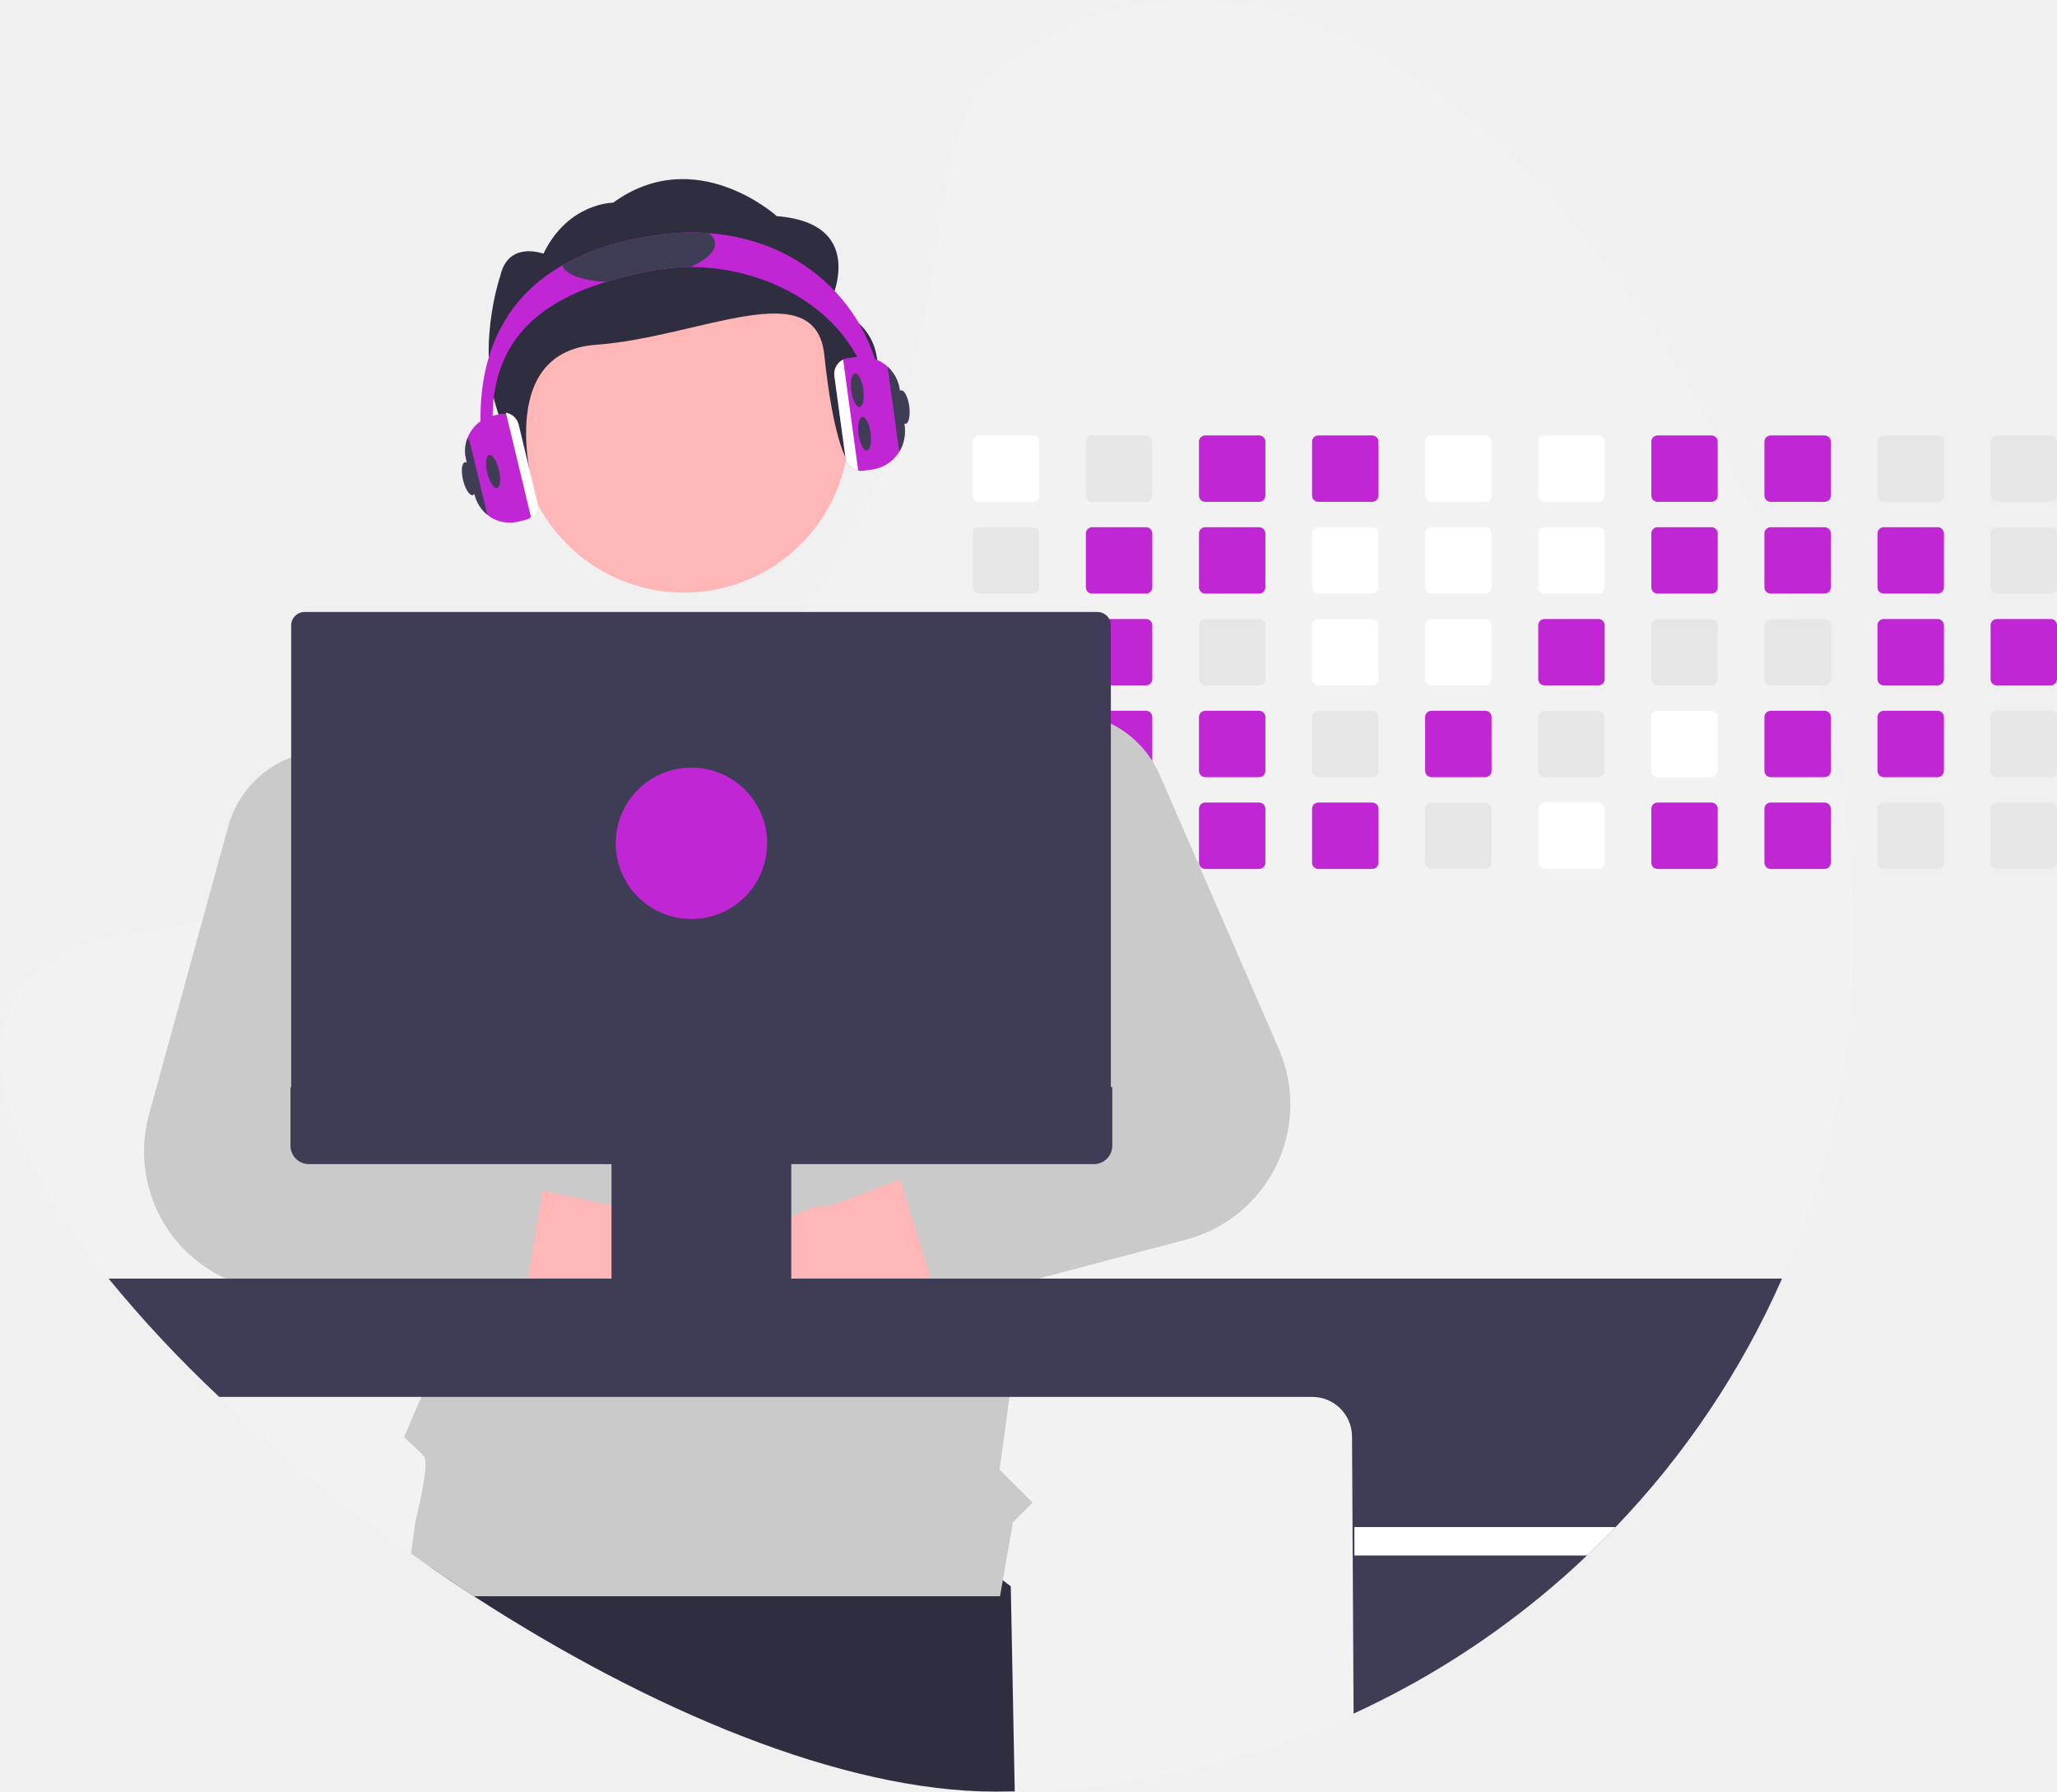
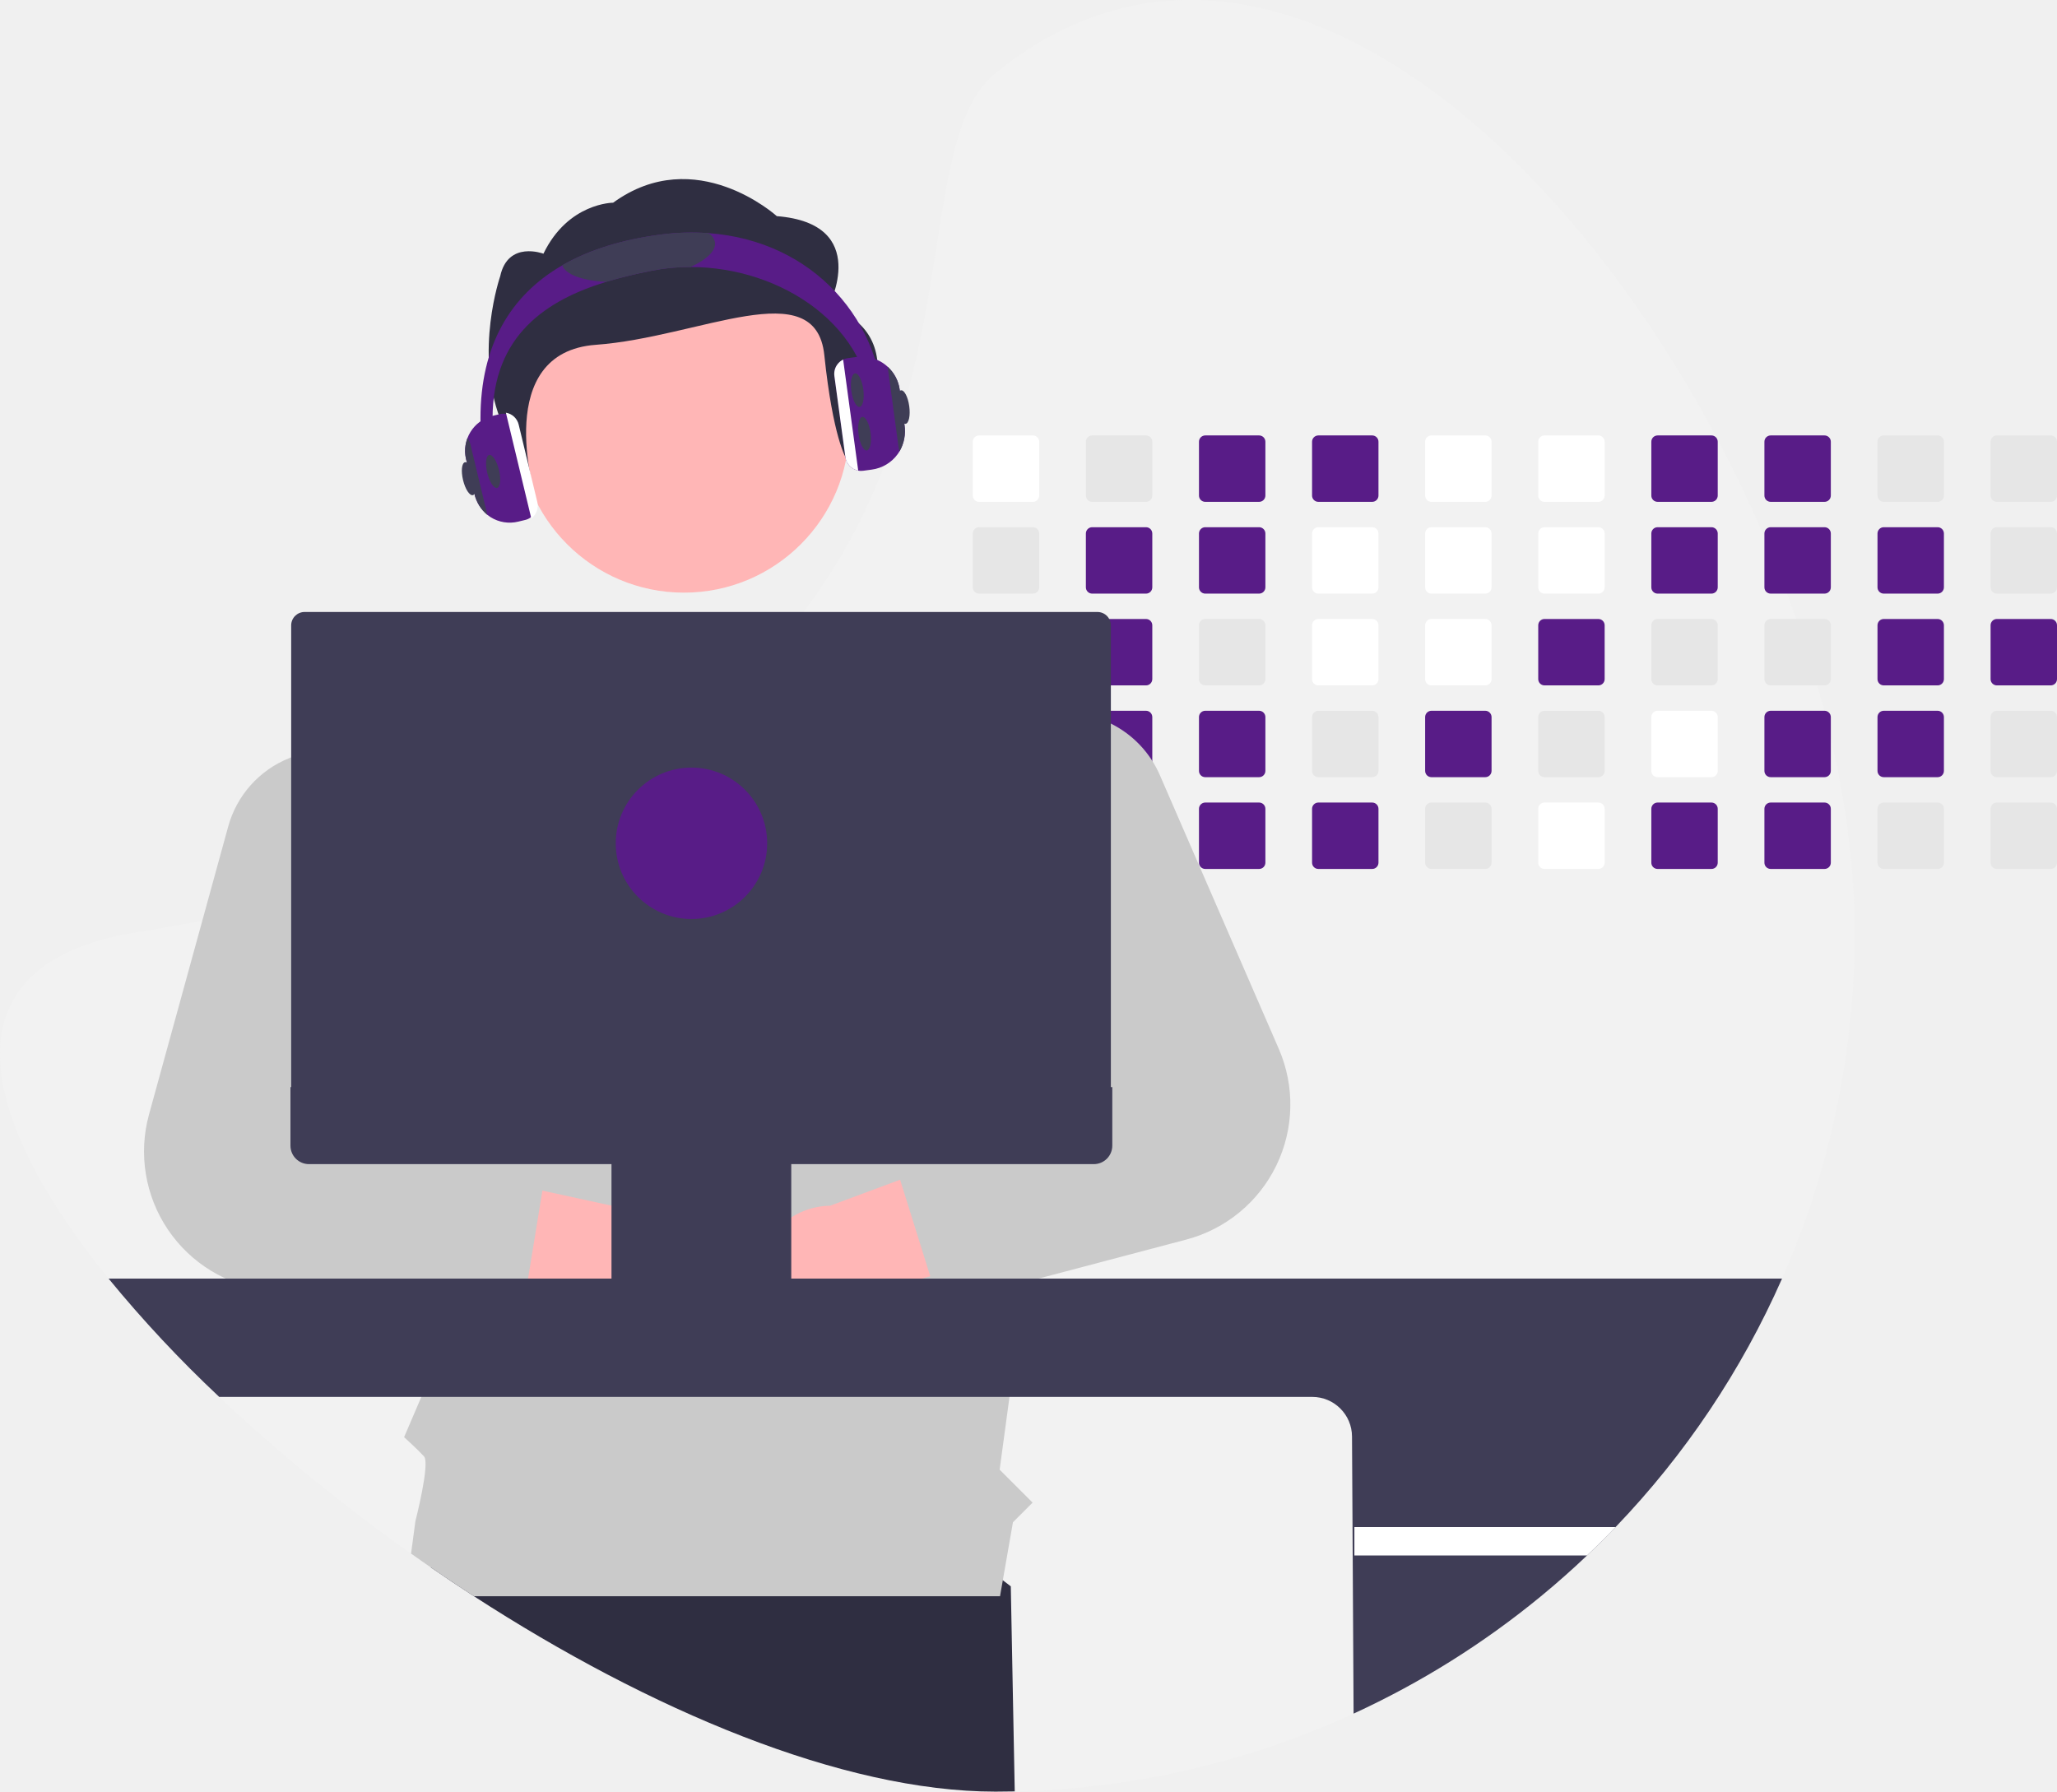
<svg xmlns="http://www.w3.org/2000/svg" data-name="Layer 1" width="850.538" height="740.83" viewBox="0 0 850.538 740.83">
  <path d="M941.609,465.125a354.21,354.21,0,0,1-98.85,245.9q-5.745,6.015-11.8,11.74-9.225,8.775-19.07,16.87a353.934,353.934,0,0,1-217.58,80.69q-3.975.09-7.98.09c-63.43,0-143.21-33.88-215.61-80.78q-8.985-5.82-17.81-11.91-4.125-2.82-8.21-5.72a730.43,730.43,0,0,1-79.32-64.8,514.116,514.116,0,0,1-45.75-48.92c-55.63-68.62-67.9-130.45,11.41-143.16q14.085-2.25,27.34-4.81,19.2-3.69,36.75-7.97,23.64-5.745,44.42-12.46,6.99-2.25,13.66-4.59c65.74-23.09,109.74-53.2,139.69-85.87q7.62-8.295,14.05-16.79a236.055,236.055,0,0,0,17.83-27.12,254.898,254.898,0,0,0,18.41-41.05l.27-.78c23.83-68.74,16.58-132.5,42.87-153.84,112.38-91.23,252.29,38.69,317.96,191.9q4.965,11.58,9.34,23.3,1.965,5.235,3.79,10.49,4.8,13.695,8.71,27.46,1.5,5.25,2.86,10.49c.97,3.77,1.9,7.53,2.76,11.29C938.139,412.305,941.609,439.455,941.609,465.125Z" transform="translate(-174.731 -79.58524)" fill="#f2f2f2" />
  <path d="M594.309,820.325q-3.975.09-7.98.09c-63.43,0-143.21-33.88-215.61-80.78q-8.985-5.82-17.81-11.91l5.16-31.4,156.21-20.74,78.4,59.95Z" transform="translate(-174.731 -79.58524)" fill="#2f2e41" />
  <path d="M601.829,259.635h-22.26a2.601,2.601,0,0,0-2.6,2.6v22.27a2.593,2.593,0,0,0,2.6,2.59h22.26a2.599,2.599,0,0,0,2.6-2.59v-22.27A2.608,2.608,0,0,0,601.829,259.635Z" transform="translate(-174.731 -79.58524)" fill="#fff" />
  <path d="M601.829,297.585h-22.26a2.601,2.601,0,0,0-2.6,2.6v22.27a2.593,2.593,0,0,0,2.6,2.59h22.26a2.599,2.599,0,0,0,2.6-2.59v-22.27A2.608,2.608,0,0,0,601.829,297.585Z" transform="translate(-174.731 -79.58524)" fill="#e6e6e6" />
  <path d="M601.829,335.535h-22.26a2.601,2.601,0,0,0-2.6,2.6v22.26a2.595,2.595,0,0,0,2.6,2.6h22.26a2.601,2.601,0,0,0,2.6-2.6v-22.26A2.608,2.608,0,0,0,601.829,335.535Z" transform="translate(-174.731 -79.58524)" fill="#e6e6e6" />
  <path d="M604.389,375.625a2.617,2.617,0,0,0-2.56-2.14h-22.26a2.601,2.601,0,0,0-2.6,2.6v22.26a2.595,2.595,0,0,0,2.6,2.6h22.26a2.601,2.601,0,0,0,2.6-2.6v-22.26A2.313,2.313,0,0,0,604.389,375.625Z" transform="translate(-174.731 -79.58524)" fill="#e6e6e6" />
  <path d="M602.839,411.635a2.634,2.634,0,0,0-1.01-.2h-22.26a2.595,2.595,0,0,0-2.6,2.6v22.26a2.588,2.588,0,0,0,2.6,2.6h22.26a2.601,2.601,0,0,0,2.6-2.6v-22.26A2.616,2.616,0,0,0,602.839,411.635Z" transform="translate(-174.731 -79.58524)" fill="#e6e6e6" />
  <path d="M648.589,259.635h-22.26a2.601,2.601,0,0,0-2.6,2.6v22.27a2.593,2.593,0,0,0,2.6,2.59h22.26a2.599,2.599,0,0,0,2.6-2.59v-22.27A2.608,2.608,0,0,0,648.589,259.635Z" transform="translate(-174.731 -79.58524)" fill="#e6e6e6" />
-   <path d="M648.589,297.585h-22.26a2.601,2.601,0,0,0-2.6,2.6v22.27a2.593,2.593,0,0,0,2.6,2.59h22.26a2.599,2.599,0,0,0,2.6-2.59v-22.27A2.608,2.608,0,0,0,648.589,297.585Z" transform="translate(-174.731 -79.58524)" fill="#c026d3" />
-   <path d="M648.589,335.535h-22.26a2.601,2.601,0,0,0-2.6,2.6v22.26a2.595,2.595,0,0,0,2.6,2.6h22.26a2.601,2.601,0,0,0,2.6-2.6v-22.26A2.608,2.608,0,0,0,648.589,335.535Z" transform="translate(-174.731 -79.58524)" fill="#c026d3" />
-   <path d="M648.589,373.485h-22.26a2.593,2.593,0,0,0-2.46,1.78,2.478,2.478,0,0,0-.14.82v22.26a2.595,2.595,0,0,0,2.6,2.6h22.26a2.601,2.601,0,0,0,2.6-2.6v-22.26A2.608,2.608,0,0,0,648.589,373.485Z" transform="translate(-174.731 -79.58524)" fill="#c026d3" />
+   <path d="M648.589,297.585h-22.26a2.601,2.601,0,0,0-2.6,2.6v22.27a2.593,2.593,0,0,0,2.6,2.59h22.26a2.599,2.599,0,0,0,2.6-2.59v-22.27A2.608,2.608,0,0,0,648.589,297.585Z" transform="translate(-174.731 -79.58524)" fill="#581c87" />
+   <path d="M648.589,335.535h-22.26a2.601,2.601,0,0,0-2.6,2.6v22.26a2.595,2.595,0,0,0,2.6,2.6h22.26a2.601,2.601,0,0,0,2.6-2.6v-22.26A2.608,2.608,0,0,0,648.589,335.535Z" transform="translate(-174.731 -79.58524)" fill="#581c87" />
+   <path d="M648.589,373.485h-22.26a2.593,2.593,0,0,0-2.46,1.78,2.478,2.478,0,0,0-.14.82v22.26a2.595,2.595,0,0,0,2.6,2.6h22.26a2.601,2.601,0,0,0,2.6-2.6v-22.26A2.608,2.608,0,0,0,648.589,373.485Z" transform="translate(-174.731 -79.58524)" fill="#581c87" />
  <path d="M648.589,411.435h-22.26a2.595,2.595,0,0,0-2.6,2.6v22.26a2.595,2.595,0,0,0,2.6,2.6h22.26a2.601,2.601,0,0,0,2.6-2.6v-22.26A2.601,2.601,0,0,0,648.589,411.435Z" transform="translate(-174.731 -79.58524)" fill="#e6e6e6" />
-   <path d="M695.349,259.635h-22.26a2.601,2.601,0,0,0-2.6,2.6v22.27a2.593,2.593,0,0,0,2.6,2.59h22.26a2.599,2.599,0,0,0,2.6-2.59v-22.27A2.608,2.608,0,0,0,695.349,259.635Z" transform="translate(-174.731 -79.58524)" fill="#c026d3" />
-   <path d="M695.349,297.585h-22.26a2.601,2.601,0,0,0-2.6,2.6v22.27a2.593,2.593,0,0,0,2.6,2.59h22.26a2.599,2.599,0,0,0,2.6-2.59v-22.27A2.608,2.608,0,0,0,695.349,297.585Z" transform="translate(-174.731 -79.58524)" fill="#c026d3" />
+   <path d="M695.349,259.635h-22.26a2.601,2.601,0,0,0-2.6,2.6v22.27a2.593,2.593,0,0,0,2.6,2.59h22.26a2.599,2.599,0,0,0,2.6-2.59v-22.27A2.608,2.608,0,0,0,695.349,259.635Z" transform="translate(-174.731 -79.58524)" fill="#581c87" />
+   <path d="M695.349,297.585h-22.26a2.601,2.601,0,0,0-2.6,2.6v22.27a2.593,2.593,0,0,0,2.6,2.59h22.26a2.599,2.599,0,0,0,2.6-2.59v-22.27A2.608,2.608,0,0,0,695.349,297.585Z" transform="translate(-174.731 -79.58524)" fill="#581c87" />
  <path d="M695.349,335.535h-22.26a2.601,2.601,0,0,0-2.6,2.6v22.26a2.595,2.595,0,0,0,2.6,2.6h22.26a2.601,2.601,0,0,0,2.6-2.6v-22.26A2.608,2.608,0,0,0,695.349,335.535Z" transform="translate(-174.731 -79.58524)" fill="#e6e6e6" />
-   <path d="M695.349,373.485h-22.26a2.601,2.601,0,0,0-2.6,2.6v22.26a2.595,2.595,0,0,0,2.6,2.6h22.26a2.601,2.601,0,0,0,2.6-2.6v-22.26A2.608,2.608,0,0,0,695.349,373.485Z" transform="translate(-174.731 -79.58524)" fill="#c026d3" />
-   <path d="M695.349,411.435h-22.26a2.595,2.595,0,0,0-2.6,2.6v22.26a2.595,2.595,0,0,0,2.6,2.6h22.26a2.601,2.601,0,0,0,2.6-2.6v-22.26A2.601,2.601,0,0,0,695.349,411.435Z" transform="translate(-174.731 -79.58524)" fill="#c026d3" />
-   <path d="M742.109,259.635h-22.26a2.601,2.601,0,0,0-2.6,2.6v22.27a2.593,2.593,0,0,0,2.6,2.59h22.26a2.599,2.599,0,0,0,2.6-2.59v-22.27A2.608,2.608,0,0,0,742.109,259.635Z" transform="translate(-174.731 -79.58524)" fill="#c026d3" />
+   <path d="M695.349,373.485h-22.26a2.601,2.601,0,0,0-2.6,2.6v22.26a2.595,2.595,0,0,0,2.6,2.6h22.26a2.601,2.601,0,0,0,2.6-2.6v-22.26A2.608,2.608,0,0,0,695.349,373.485Z" transform="translate(-174.731 -79.58524)" fill="#581c87" />
+   <path d="M695.349,411.435h-22.26a2.595,2.595,0,0,0-2.6,2.6v22.26a2.595,2.595,0,0,0,2.6,2.6h22.26a2.601,2.601,0,0,0,2.6-2.6v-22.26A2.601,2.601,0,0,0,695.349,411.435Z" transform="translate(-174.731 -79.58524)" fill="#581c87" />
+   <path d="M742.109,259.635h-22.26a2.601,2.601,0,0,0-2.6,2.6v22.27a2.593,2.593,0,0,0,2.6,2.59h22.26a2.599,2.599,0,0,0,2.6-2.59v-22.27A2.608,2.608,0,0,0,742.109,259.635Z" transform="translate(-174.731 -79.58524)" fill="#581c87" />
  <path d="M742.109,297.585h-22.26a2.601,2.601,0,0,0-2.6,2.6v22.27a2.593,2.593,0,0,0,2.6,2.59h22.26a2.599,2.599,0,0,0,2.6-2.59v-22.27A2.608,2.608,0,0,0,742.109,297.585Z" transform="translate(-174.731 -79.58524)" fill="#fff" />
  <path d="M742.109,335.535h-22.26a2.601,2.601,0,0,0-2.6,2.6v22.26a2.595,2.595,0,0,0,2.6,2.6h22.26a2.601,2.601,0,0,0,2.6-2.6v-22.26A2.608,2.608,0,0,0,742.109,335.535Z" transform="translate(-174.731 -79.58524)" fill="#fff" />
  <path d="M742.109,373.485h-22.26a2.601,2.601,0,0,0-2.6,2.6v22.26a2.595,2.595,0,0,0,2.6,2.6h22.26a2.601,2.601,0,0,0,2.6-2.6v-22.26A2.608,2.608,0,0,0,742.109,373.485Z" transform="translate(-174.731 -79.58524)" fill="#e6e6e6" />
-   <path d="M742.109,411.435h-22.26a2.595,2.595,0,0,0-2.6,2.6v22.26a2.595,2.595,0,0,0,2.6,2.6h22.26a2.601,2.601,0,0,0,2.6-2.6v-22.26A2.601,2.601,0,0,0,742.109,411.435Z" transform="translate(-174.731 -79.58524)" fill="#c026d3" />
+   <path d="M742.109,411.435h-22.26a2.595,2.595,0,0,0-2.6,2.6v22.26a2.595,2.595,0,0,0,2.6,2.6h22.26a2.601,2.601,0,0,0,2.6-2.6v-22.26A2.601,2.601,0,0,0,742.109,411.435Z" transform="translate(-174.731 -79.58524)" fill="#581c87" />
  <path d="M788.869,259.635h-22.27a2.599,2.599,0,0,0-2.59,2.6v22.27a2.591,2.591,0,0,0,2.59,2.59h22.27a2.599,2.599,0,0,0,2.6-2.59v-22.27A2.608,2.608,0,0,0,788.869,259.635Z" transform="translate(-174.731 -79.58524)" fill="#fff" />
  <path d="M788.869,297.585h-22.27a2.599,2.599,0,0,0-2.59,2.6v22.27a2.59,2.59,0,0,0,2.59,2.59h22.27a2.599,2.599,0,0,0,2.6-2.59v-22.27A2.608,2.608,0,0,0,788.869,297.585Z" transform="translate(-174.731 -79.58524)" fill="#fff" />
  <path d="M788.869,335.535h-22.27a2.599,2.599,0,0,0-2.59,2.6v22.26a2.593,2.593,0,0,0,2.59,2.6h22.27a2.601,2.601,0,0,0,2.6-2.6v-22.26A2.608,2.608,0,0,0,788.869,335.535Z" transform="translate(-174.731 -79.58524)" fill="#fff" />
-   <path d="M788.869,373.485h-22.27a2.599,2.599,0,0,0-2.59,2.6v22.26a2.593,2.593,0,0,0,2.59,2.6h22.27a2.601,2.601,0,0,0,2.6-2.6v-22.26A2.608,2.608,0,0,0,788.869,373.485Z" transform="translate(-174.731 -79.58524)" fill="#c026d3" />
+   <path d="M788.869,373.485h-22.27a2.599,2.599,0,0,0-2.59,2.6v22.26a2.593,2.593,0,0,0,2.59,2.6h22.27a2.601,2.601,0,0,0,2.6-2.6v-22.26A2.608,2.608,0,0,0,788.869,373.485Z" transform="translate(-174.731 -79.58524)" fill="#581c87" />
  <path d="M788.869,411.435h-22.27a2.593,2.593,0,0,0-2.59,2.6v22.26a2.593,2.593,0,0,0,2.59,2.6h22.27a2.601,2.601,0,0,0,2.6-2.6v-22.26A2.601,2.601,0,0,0,788.869,411.435Z" transform="translate(-174.731 -79.58524)" fill="#e6e6e6" />
  <path d="M835.629,259.635h-22.27a2.599,2.599,0,0,0-2.59,2.6v22.27a2.591,2.591,0,0,0,2.59,2.59h22.27a2.599,2.599,0,0,0,2.6-2.59v-22.27A2.608,2.608,0,0,0,835.629,259.635Z" transform="translate(-174.731 -79.58524)" fill="#fff" />
  <path d="M835.629,297.585h-22.27a2.599,2.599,0,0,0-2.59,2.6v22.27a2.59,2.59,0,0,0,2.59,2.59h22.27a2.599,2.599,0,0,0,2.6-2.59v-22.27A2.608,2.608,0,0,0,835.629,297.585Z" transform="translate(-174.731 -79.58524)" fill="#fff" />
-   <path d="M835.629,335.535h-22.27a2.599,2.599,0,0,0-2.59,2.6v22.26a2.593,2.593,0,0,0,2.59,2.6h22.27a2.601,2.601,0,0,0,2.6-2.6v-22.26A2.608,2.608,0,0,0,835.629,335.535Z" transform="translate(-174.731 -79.58524)" fill="#c026d3" />
+   <path d="M835.629,335.535h-22.27a2.599,2.599,0,0,0-2.59,2.6v22.26a2.593,2.593,0,0,0,2.59,2.6h22.27a2.601,2.601,0,0,0,2.6-2.6v-22.26A2.608,2.608,0,0,0,835.629,335.535Z" transform="translate(-174.731 -79.58524)" fill="#581c87" />
  <path d="M835.629,373.485h-22.27a2.599,2.599,0,0,0-2.59,2.6v22.26a2.593,2.593,0,0,0,2.59,2.6h22.27a2.601,2.601,0,0,0,2.6-2.6v-22.26A2.608,2.608,0,0,0,835.629,373.485Z" transform="translate(-174.731 -79.58524)" fill="#e6e6e6" />
  <path d="M835.629,411.435h-22.27a2.593,2.593,0,0,0-2.59,2.6v22.26a2.593,2.593,0,0,0,2.59,2.6h22.27a2.601,2.601,0,0,0,2.6-2.6v-22.26A2.601,2.601,0,0,0,835.629,411.435Z" transform="translate(-174.731 -79.58524)" fill="#fff" />
-   <path d="M882.389,259.635h-22.27a2.599,2.599,0,0,0-2.59,2.6v22.27a2.591,2.591,0,0,0,2.59,2.59h22.27a2.599,2.599,0,0,0,2.6-2.59v-22.27A2.608,2.608,0,0,0,882.389,259.635Z" transform="translate(-174.731 -79.58524)" fill="#c026d3" />
-   <path d="M882.389,297.585h-22.27a2.599,2.599,0,0,0-2.59,2.6v22.27a2.59,2.59,0,0,0,2.59,2.59h22.27a2.599,2.599,0,0,0,2.6-2.59v-22.27A2.608,2.608,0,0,0,882.389,297.585Z" transform="translate(-174.731 -79.58524)" fill="#c026d3" />
+   <path d="M882.389,259.635h-22.27a2.599,2.599,0,0,0-2.59,2.6v22.27a2.591,2.591,0,0,0,2.59,2.59h22.27a2.599,2.599,0,0,0,2.6-2.59v-22.27A2.608,2.608,0,0,0,882.389,259.635Z" transform="translate(-174.731 -79.58524)" fill="#581c87" />
+   <path d="M882.389,297.585h-22.27a2.599,2.599,0,0,0-2.59,2.6v22.27a2.59,2.59,0,0,0,2.59,2.59h22.27a2.599,2.599,0,0,0,2.6-2.59v-22.27A2.608,2.608,0,0,0,882.389,297.585Z" transform="translate(-174.731 -79.58524)" fill="#581c87" />
  <path d="M882.389,335.535h-22.27a2.599,2.599,0,0,0-2.59,2.6v22.26a2.593,2.593,0,0,0,2.59,2.6h22.27a2.601,2.601,0,0,0,2.6-2.6v-22.26A2.608,2.608,0,0,0,882.389,335.535Z" transform="translate(-174.731 -79.58524)" fill="#e6e6e6" />
  <path d="M882.389,373.485h-22.27a2.599,2.599,0,0,0-2.59,2.6v22.26a2.593,2.593,0,0,0,2.59,2.6h22.27a2.601,2.601,0,0,0,2.6-2.6v-22.26A2.608,2.608,0,0,0,882.389,373.485Z" transform="translate(-174.731 -79.58524)" fill="#fff" />
-   <path d="M882.389,411.435h-22.27a2.593,2.593,0,0,0-2.59,2.6v22.26a2.593,2.593,0,0,0,2.59,2.6h22.27a2.601,2.601,0,0,0,2.6-2.6v-22.26A2.601,2.601,0,0,0,882.389,411.435Z" transform="translate(-174.731 -79.58524)" fill="#c026d3" />
-   <path d="M929.149,259.635h-22.27a2.599,2.599,0,0,0-2.59,2.6v22.27a2.591,2.591,0,0,0,2.59,2.59h22.27a2.599,2.599,0,0,0,2.6-2.59v-22.27A2.608,2.608,0,0,0,929.149,259.635Z" transform="translate(-174.731 -79.58524)" fill="#c026d3" />
-   <path d="M929.149,297.585h-22.27a2.599,2.599,0,0,0-2.59,2.6v22.27a2.59,2.59,0,0,0,2.59,2.59h22.27a2.599,2.599,0,0,0,2.6-2.59v-22.27A2.608,2.608,0,0,0,929.149,297.585Z" transform="translate(-174.731 -79.58524)" fill="#c026d3" />
+   <path d="M882.389,411.435h-22.27a2.593,2.593,0,0,0-2.59,2.6v22.26a2.593,2.593,0,0,0,2.59,2.6h22.27a2.601,2.601,0,0,0,2.6-2.6v-22.26A2.601,2.601,0,0,0,882.389,411.435Z" transform="translate(-174.731 -79.58524)" fill="#581c87" />
+   <path d="M929.149,259.635h-22.27a2.599,2.599,0,0,0-2.59,2.6v22.27a2.591,2.591,0,0,0,2.59,2.59h22.27a2.599,2.599,0,0,0,2.6-2.59v-22.27A2.608,2.608,0,0,0,929.149,259.635Z" transform="translate(-174.731 -79.58524)" fill="#581c87" />
+   <path d="M929.149,297.585h-22.27a2.599,2.599,0,0,0-2.59,2.6v22.27a2.59,2.59,0,0,0,2.59,2.59h22.27a2.599,2.599,0,0,0,2.6-2.59v-22.27A2.608,2.608,0,0,0,929.149,297.585Z" transform="translate(-174.731 -79.58524)" fill="#581c87" />
  <path d="M929.149,335.535h-22.27a2.599,2.599,0,0,0-2.59,2.6v22.26a2.593,2.593,0,0,0,2.59,2.6h22.27a2.601,2.601,0,0,0,2.6-2.6v-22.26A2.608,2.608,0,0,0,929.149,335.535Z" transform="translate(-174.731 -79.58524)" fill="#e6e6e6" />
-   <path d="M929.149,373.485h-22.27a2.599,2.599,0,0,0-2.59,2.6v22.26a2.593,2.593,0,0,0,2.59,2.6h22.27a2.601,2.601,0,0,0,2.6-2.6v-22.26A2.608,2.608,0,0,0,929.149,373.485Z" transform="translate(-174.731 -79.58524)" fill="#c026d3" />
-   <path d="M929.149,411.435h-22.27a2.593,2.593,0,0,0-2.59,2.6v22.26a2.593,2.593,0,0,0,2.59,2.6h22.27a2.601,2.601,0,0,0,2.6-2.6v-22.26A2.601,2.601,0,0,0,929.149,411.435Z" transform="translate(-174.731 -79.58524)" fill="#c026d3" />
+   <path d="M929.149,373.485h-22.27a2.599,2.599,0,0,0-2.59,2.6v22.26a2.593,2.593,0,0,0,2.59,2.6h22.27a2.601,2.601,0,0,0,2.6-2.6v-22.26A2.608,2.608,0,0,0,929.149,373.485Z" transform="translate(-174.731 -79.58524)" fill="#581c87" />
+   <path d="M929.149,411.435h-22.27a2.593,2.593,0,0,0-2.59,2.6v22.26a2.593,2.593,0,0,0,2.59,2.6h22.27a2.601,2.601,0,0,0,2.6-2.6v-22.26A2.601,2.601,0,0,0,929.149,411.435Z" transform="translate(-174.731 -79.58524)" fill="#581c87" />
  <path d="M975.909,259.635h-22.27a2.599,2.599,0,0,0-2.59,2.6v22.27a2.591,2.591,0,0,0,2.59,2.59h22.27a2.599,2.599,0,0,0,2.6-2.59v-22.27A2.608,2.608,0,0,0,975.909,259.635Z" transform="translate(-174.731 -79.58524)" fill="#e6e6e6" />
-   <path d="M975.909,297.585h-22.27a2.599,2.599,0,0,0-2.59,2.6v22.27a2.59,2.59,0,0,0,2.59,2.59h22.27a2.599,2.599,0,0,0,2.6-2.59v-22.27A2.608,2.608,0,0,0,975.909,297.585Z" transform="translate(-174.731 -79.58524)" fill="#c026d3" />
-   <path d="M975.909,335.535h-22.27a2.599,2.599,0,0,0-2.59,2.6v22.26a2.593,2.593,0,0,0,2.59,2.6h22.27a2.601,2.601,0,0,0,2.6-2.6v-22.26A2.608,2.608,0,0,0,975.909,335.535Z" transform="translate(-174.731 -79.58524)" fill="#c026d3" />
-   <path d="M975.909,373.485h-22.27a2.599,2.599,0,0,0-2.59,2.6v22.26a2.593,2.593,0,0,0,2.59,2.6h22.27a2.601,2.601,0,0,0,2.6-2.6v-22.26A2.608,2.608,0,0,0,975.909,373.485Z" transform="translate(-174.731 -79.58524)" fill="#c026d3" />
+   <path d="M975.909,297.585h-22.27a2.599,2.599,0,0,0-2.59,2.6v22.27a2.59,2.59,0,0,0,2.59,2.59h22.27a2.599,2.599,0,0,0,2.6-2.59v-22.27A2.608,2.608,0,0,0,975.909,297.585Z" transform="translate(-174.731 -79.58524)" fill="#581c87" />
+   <path d="M975.909,335.535h-22.27a2.599,2.599,0,0,0-2.59,2.6v22.26a2.593,2.593,0,0,0,2.59,2.6h22.27a2.601,2.601,0,0,0,2.6-2.6v-22.26A2.608,2.608,0,0,0,975.909,335.535Z" transform="translate(-174.731 -79.58524)" fill="#581c87" />
+   <path d="M975.909,373.485h-22.27a2.599,2.599,0,0,0-2.59,2.6v22.26a2.593,2.593,0,0,0,2.59,2.6h22.27a2.601,2.601,0,0,0,2.6-2.6v-22.26A2.608,2.608,0,0,0,975.909,373.485Z" transform="translate(-174.731 -79.58524)" fill="#581c87" />
  <path d="M975.909,411.435h-22.27a2.593,2.593,0,0,0-2.59,2.6v22.26a2.593,2.593,0,0,0,2.59,2.6h22.27a2.601,2.601,0,0,0,2.6-2.6v-22.26A2.601,2.601,0,0,0,975.909,411.435Z" transform="translate(-174.731 -79.58524)" fill="#e6e6e6" />
  <path d="M1022.669,259.635h-22.27a2.599,2.599,0,0,0-2.59,2.6v22.27a2.591,2.591,0,0,0,2.59,2.59h22.27a2.599,2.599,0,0,0,2.6-2.59v-22.27A2.608,2.608,0,0,0,1022.669,259.635Z" transform="translate(-174.731 -79.58524)" fill="#e6e6e6" />
  <path d="M1022.669,297.585h-22.27a2.599,2.599,0,0,0-2.59,2.6v22.27a2.591,2.591,0,0,0,2.59,2.59h22.27a2.599,2.599,0,0,0,2.6-2.59v-22.27A2.608,2.608,0,0,0,1022.669,297.585Z" transform="translate(-174.731 -79.58524)" fill="#e6e6e6" />
-   <path d="M1022.669,335.535h-22.27a2.599,2.599,0,0,0-2.59,2.6v22.26a2.593,2.593,0,0,0,2.59,2.6h22.27a2.601,2.601,0,0,0,2.6-2.6v-22.26A2.608,2.608,0,0,0,1022.669,335.535Z" transform="translate(-174.731 -79.58524)" fill="#c026d3" />
+   <path d="M1022.669,335.535h-22.27a2.599,2.599,0,0,0-2.59,2.6v22.26a2.593,2.593,0,0,0,2.59,2.6h22.27a2.601,2.601,0,0,0,2.6-2.6v-22.26A2.608,2.608,0,0,0,1022.669,335.535Z" transform="translate(-174.731 -79.58524)" fill="#581c87" />
  <path d="M1022.669,373.485h-22.27a2.599,2.599,0,0,0-2.59,2.6v22.26a2.593,2.593,0,0,0,2.59,2.6h22.27a2.601,2.601,0,0,0,2.6-2.6v-22.26A2.608,2.608,0,0,0,1022.669,373.485Z" transform="translate(-174.731 -79.58524)" fill="#e6e6e6" />
  <path d="M1022.669,411.435h-22.27a2.593,2.593,0,0,0-2.59,2.6v22.26a2.593,2.593,0,0,0,2.59,2.6h22.27a2.601,2.601,0,0,0,2.6-2.6v-22.26A2.601,2.601,0,0,0,1022.669,411.435Z" transform="translate(-174.731 -79.58524)" fill="#e6e6e6" />
  <polygon points="336.095 660.051 335.475 660.051 336.005 659.981 336.095 660.051" fill="#2f2e41" />
  <circle id="b6132315-04e2-4cdb-a713-107c9cd58b0b" data-name="ab6171fa-7d69-4734-b81c-8dff60f9761b" cx="282.814" cy="176.733" r="68.322" fill="#ffb6b6" />
-   <path id="f4304bdd-ba2d-4fff-b404-410205410c5d-211" data-name="bf427902-b9bf-4946-b5d7-5c1c7e04535e" d="M517.377,206.226s17.869-34.161-21.444-37.266c0,0-33.515-30.402-67.676-5.558,0,0-18.633,0-28.823,21.086,0,0-14.655-5.558-17.876,9.317,0,0-10.723,31.055,0,59.005,10.723,27.95,14.285,31.055,14.285,31.055s-17.621-58.598,25.27-61.704,90.887-29.909,94.461,4.251,8.953,42.578,8.953,42.578S558.479,220.201,517.377,206.226Z" transform="translate(-174.731 -79.58524)" fill="#2f2e41" />
+   <path id="f4304bdd-ba2d-4fff-b404-410205410c5d-854" data-name="bf427902-b9bf-4946-b5d7-5c1c7e04535e" d="M517.377,206.226s17.869-34.161-21.444-37.266c0,0-33.515-30.402-67.676-5.558,0,0-18.633,0-28.823,21.086,0,0-14.655-5.558-17.876,9.317,0,0-10.723,31.055,0,59.005,10.723,27.95,14.285,31.055,14.285,31.055s-17.621-58.598,25.27-61.704,90.887-29.909,94.461,4.251,8.953,42.578,8.953,42.578S558.479,220.201,517.377,206.226Z" transform="translate(-174.731 -79.58524)" fill="#2f2e41" />
  <path d="M634.279,424.695l-.22,1.16-2.47,13.04-17.07,90.2-1.01,5.31-2.12,11.23-2.9,15.32-6.43,33.95-1.84,9.73-.69,3.65-.24,1.28-1.91,10.07-.58,3.04-4.66,34.53-4.07,30.09,13.62,13.62-8.12,8.12-5.33,30.53.01.07H370.719q-13.2-8.55-26.02-17.63l1.79-13.4s6.16-23.93,3.57-26.79c-2.58-2.86-8.24-7.97-8.24-7.97l7.13-16.64.99-2.31-1.66-34.43-.04-.83-.55-11.35-.07-1.46-.11-2.19-2.11-43.68-.04-.72-.64-13.24-.6-12.59-.26-5.31-2.57-53.13-1.74-36.08-1.52-31.41,6.11-2.07,65.35-22.21,27.07-35.19,56.34.42,27.58.21,46.02,42.68,10.47,5,.08.04,7.51,3.59,19.04,9.09,20.13,9.62,10.33,4.93Z" transform="translate(-174.731 -79.58524)" fill="#cacaca" />
  <path d="M443.84,637.136a30.286,30.286,0,0,1-40.664-22.43L296.617,599.588l37.043-41.902,95.511,20.78a30.45,30.45,0,0,1,14.669,58.67Z" transform="translate(-174.731 -79.58524)" fill="#ffb6b6" />
  <path d="M396.329,560.955a13.522,13.522,0,0,0-7.89-4.87l-43.72-9.09-4.49-.93a18.933,18.933,0,0,1-12.53-9.07,19.161,19.161,0,0,1-2.45-7.9,18.895,18.895,0,0,1,.89-7.48l15.15-45.65,9.83-29.62a41.792,41.792,0,0,0,2.09-11.05,43.349,43.349,0,0,0-9.07-28.89,42.693,42.693,0,0,0-49.01-13.64c-.25.09-.51.19-.76.29a42.583,42.583,0,0,0-25.31,28.41l-10.68,38.85-22.03,80.09a57.766,57.766,0,0,0,48.96,72.68l62.97,7.38,29.14,3.42a13.497,13.497,0,0,0,14.84-10.73,4.895,4.895,0,0,0,.11-.55l.7-4.32,5.93-36.38.06-.37A13.475,13.475,0,0,0,396.329,560.955Z" transform="translate(-174.731 -79.58524)" fill="#cacaca" />
  <path d="M511.714,638.302a30.286,30.286,0,0,0,37.094-27.94l103.362-29.994L609.588,544.109l-91.626,34.041a30.45,30.45,0,0,0-6.249,60.152Z" transform="translate(-174.731 -79.58524)" fill="#ffb6b6" />
  <path d="M703.489,513.275,654.329,400.135a42.819,42.819,0,0,0-20.27-21.35,43.356,43.356,0,0,0-8.78-3.2c-.47-.12-.94-.23-1.41-.32a42.132,42.132,0,0,0-19.48.36,42.814,42.814,0,0,0-27.34,21.73,1.004,1.004,0,0,0-.08.14,43.1,43.1,0,0,0-.37,38.85l.61,1.22,34.74,69.77a18.9,18.9,0,0,1-10.5,26.19l-2.44.88-43.88,15.85a13.497,13.497,0,0,0-8.33,16.79l.11.35,12.3,39.36c.06.18.12.36.19.54a7.054,7.054,0,0,0,.4.99,13.482,13.482,0,0,0,15.81,7.53l23.68-6.25,4.83-1.28,61.15-16.15a57.76,57.76,0,0,0,38.22-78.86Z" transform="translate(-174.731 -79.58524)" fill="#cacaca" />
  <path d="M219.629,608.285a514.116,514.116,0,0,0,45.75,48.92h451.97a16.446,16.446,0,0,1,16.42,16.43l.65,114.53a355.43,355.43,0,0,0,77.47-48.53q9.84-8.085,19.07-16.87,6.045-5.73,11.8-11.74a355.629,355.629,0,0,0,68.82-102.74Z" transform="translate(-174.731 -79.58524)" fill="#3f3d56" />
  <path d="M842.759,711.025q-5.745,6.015-11.8,11.74H734.749v-11.74Z" transform="translate(-174.731 -79.58524)" fill="#fff" />
  <path d="M633.379,335.535a5.538,5.538,0,0,0-4.87-2.9H300.669a5.555,5.555,0,0,0-5.54,5.55v196.22H634.059V338.185A5.385,5.385,0,0,0,633.379,335.535Z" transform="translate(-174.731 -79.58524)" fill="#3f3d56" />
  <path d="M294.832,529.092V553.306a7.644,7.644,0,0,0,7.644,7.644H427.573v47.787h-1.662a.993.993,0,0,0-.993.993v3.324a.993.993,0,0,0,.993.993h77.658a.993.993,0,0,0,.993-.993v-3.324a.993.993,0,0,0-.993-.993h-1.662V560.95H627.004a7.644,7.644,0,0,0,7.644-7.644V529.092Z" transform="translate(-174.731 -79.58524)" fill="#3f3d56" />
-   <circle cx="285.903" cy="348.704" r="31.306" fill="#c026d3" />
-   <path d="M540.399,252.585h-5c0-37.8-37.41-62.57-75.15-62.59a82.382,82.382,0,0,0-16.35,1.59c-6.06,1.21-12.35,2.66-18.53,4.55-24.37,7.47-46.97,21.91-46.97,56.45a78.591,78.591,0,0,0,2.54,19.88l-4.84,1.26a83.876,83.876,0,0,1-2.7-21.14c0-30.18,12.39-50.91,33.79-63.27,11.25-6.5,24.98-10.69,40.71-12.73a97.131,97.131,0,0,1,19.75-.6C511.049,179.105,540.399,212.385,540.399,252.585Z" transform="translate(-174.731 -79.58524)" fill="#c026d3" />
-   <path d="M548.729,255.355l-1.97-14.56a15.71,15.71,0,0,0-5-9.56,15.816,15.816,0,0,0-13.25-4l-3.13.43a6.524,6.524,0,0,0-4.35,2.53,6.548,6.548,0,0,0-1.29,4.87l4.55,33.54a6.577,6.577,0,0,0,5.3,5.57,6.154,6.154,0,0,0,1.22.12,6.499,6.499,0,0,0,.88-.06l3.5-.47a15.791,15.791,0,0,0,10.74-6.43c.27-.38.53-.77.77-1.17A16.748,16.748,0,0,0,548.729,255.355Z" transform="translate(-174.731 -79.58524)" fill="#c026d3" />
+   <circle cx="285.903" cy="348.704" r="31.306" fill="#581c87" />
+   <path d="M540.399,252.585h-5c0-37.8-37.41-62.57-75.15-62.59a82.382,82.382,0,0,0-16.35,1.59c-6.06,1.21-12.35,2.66-18.53,4.55-24.37,7.47-46.97,21.91-46.97,56.45a78.591,78.591,0,0,0,2.54,19.88l-4.84,1.26a83.876,83.876,0,0,1-2.7-21.14c0-30.18,12.39-50.91,33.79-63.27,11.25-6.5,24.98-10.69,40.71-12.73a97.131,97.131,0,0,1,19.75-.6C511.049,179.105,540.399,212.385,540.399,252.585Z" transform="translate(-174.731 -79.58524)" fill="#581c87" />
+   <path d="M548.729,255.355l-1.97-14.56a15.71,15.71,0,0,0-5-9.56,15.816,15.816,0,0,0-13.25-4l-3.13.43a6.524,6.524,0,0,0-4.35,2.53,6.548,6.548,0,0,0-1.29,4.87l4.55,33.54a6.577,6.577,0,0,0,5.3,5.57,6.154,6.154,0,0,0,1.22.12,6.499,6.499,0,0,0,.88-.06l3.5-.47a15.791,15.791,0,0,0,10.74-6.43c.27-.38.53-.77.77-1.17A16.748,16.748,0,0,0,548.729,255.355Z" transform="translate(-174.731 -79.58524)" fill="#581c87" />
  <path d="M523.359,228.275a6.432,6.432,0,0,0-2.33,1.92,6.548,6.548,0,0,0-1.29,4.87l4.55,33.54a6.577,6.577,0,0,0,5.3,5.57Z" transform="translate(-174.731 -79.58524)" fill="#fff" />
  <path d="M548.729,255.355l-1.97-14.56a15.71,15.71,0,0,0-5-9.56l4.53,33.37a6.176,6.176,0,0,0,.41,1.56A16.748,16.748,0,0,0,548.729,255.355Z" transform="translate(-174.731 -79.58524)" fill="#3f3d56" />
  <ellipse cx="532.218" cy="258.909" rx="2.5" ry="7" transform="translate(-204.7047 -5.69071) rotate(-7.72549)" fill="#3f3d56" />
  <ellipse cx="529.218" cy="240.909" rx="2.5" ry="7" transform="translate(-202.3122 -6.25736) rotate(-7.72549)" fill="#3f3d56" />
  <ellipse cx="548.218" cy="247.909" rx="2.5" ry="7" transform="translate(-203.0808 -3.63971) rotate(-7.72549)" fill="#3f3d56" />
  <path d="M460.249,189.995a82.382,82.382,0,0,0-16.35,1.59c-6.06,1.21-12.35,2.66-18.53,4.55-9.65-.47-16.75-2.97-18.18-6.82,11.25-6.5,24.98-10.69,40.71-12.73a97.131,97.131,0,0,1,19.75-.6,5.727,5.727,0,0,1,2.72,3.82C470.839,183.285,466.869,186.985,460.249,189.995Z" transform="translate(-174.731 -79.58524)" fill="#3f3d56" />
-   <path d="M396.409,287.285l-7.7-32.01a6.024,6.024,0,0,0-4.88-4.55,6.733,6.733,0,0,0-1-.08,6.026,6.026,0,0,0-1.4.17l-2.98.72a14.904,14.904,0,0,0-10.99,17.96l3.45,14.36a15.845,15.845,0,0,0,5.34,8.62,14.045,14.045,0,0,0,1.36.97,14.809,14.809,0,0,0,11.37,1.84l2.97-.72a5.84,5.84,0,0,0,2.17-1.01A5.993,5.993,0,0,0,396.409,287.285Z" transform="translate(-174.731 -79.58524)" fill="#c026d3" />
+   <path d="M396.409,287.285l-7.7-32.01a6.024,6.024,0,0,0-4.88-4.55,6.733,6.733,0,0,0-1-.08,6.026,6.026,0,0,0-1.4.17l-2.98.72a14.904,14.904,0,0,0-10.99,17.96l3.45,14.36a15.845,15.845,0,0,0,5.34,8.62,14.045,14.045,0,0,0,1.36.97,14.809,14.809,0,0,0,11.37,1.84l2.97-.72a5.84,5.84,0,0,0,2.17-1.01A5.993,5.993,0,0,0,396.409,287.285Z" transform="translate(-174.731 -79.58524)" fill="#581c87" />
  <ellipse cx="378.629" cy="274.523" rx="2.5" ry="7" transform="translate(-228.4506 16.61926) rotate(-13.53051)" fill="#3f3d56" />
  <ellipse cx="368.629" cy="277.523" rx="2.5" ry="7" transform="translate(-229.4301 14.36289) rotate(-13.53051)" fill="#3f3d56" />
  <path d="M396.899,287.165l-7.7-32.01a6.532,6.532,0,0,0-5.29-4.92l10.51,43.72A6.511,6.511,0,0,0,396.899,287.165Z" transform="translate(-174.731 -79.58524)" fill="#fff" />
  <path d="M369.199,263.155a6.476,6.476,0,0,0-1.17-2.45,14.725,14.725,0,0,0-.57,8.79l3.45,14.36a15.845,15.845,0,0,0,5.34,8.62Z" transform="translate(-174.731 -79.58524)" fill="#3f3d56" />
</svg>
